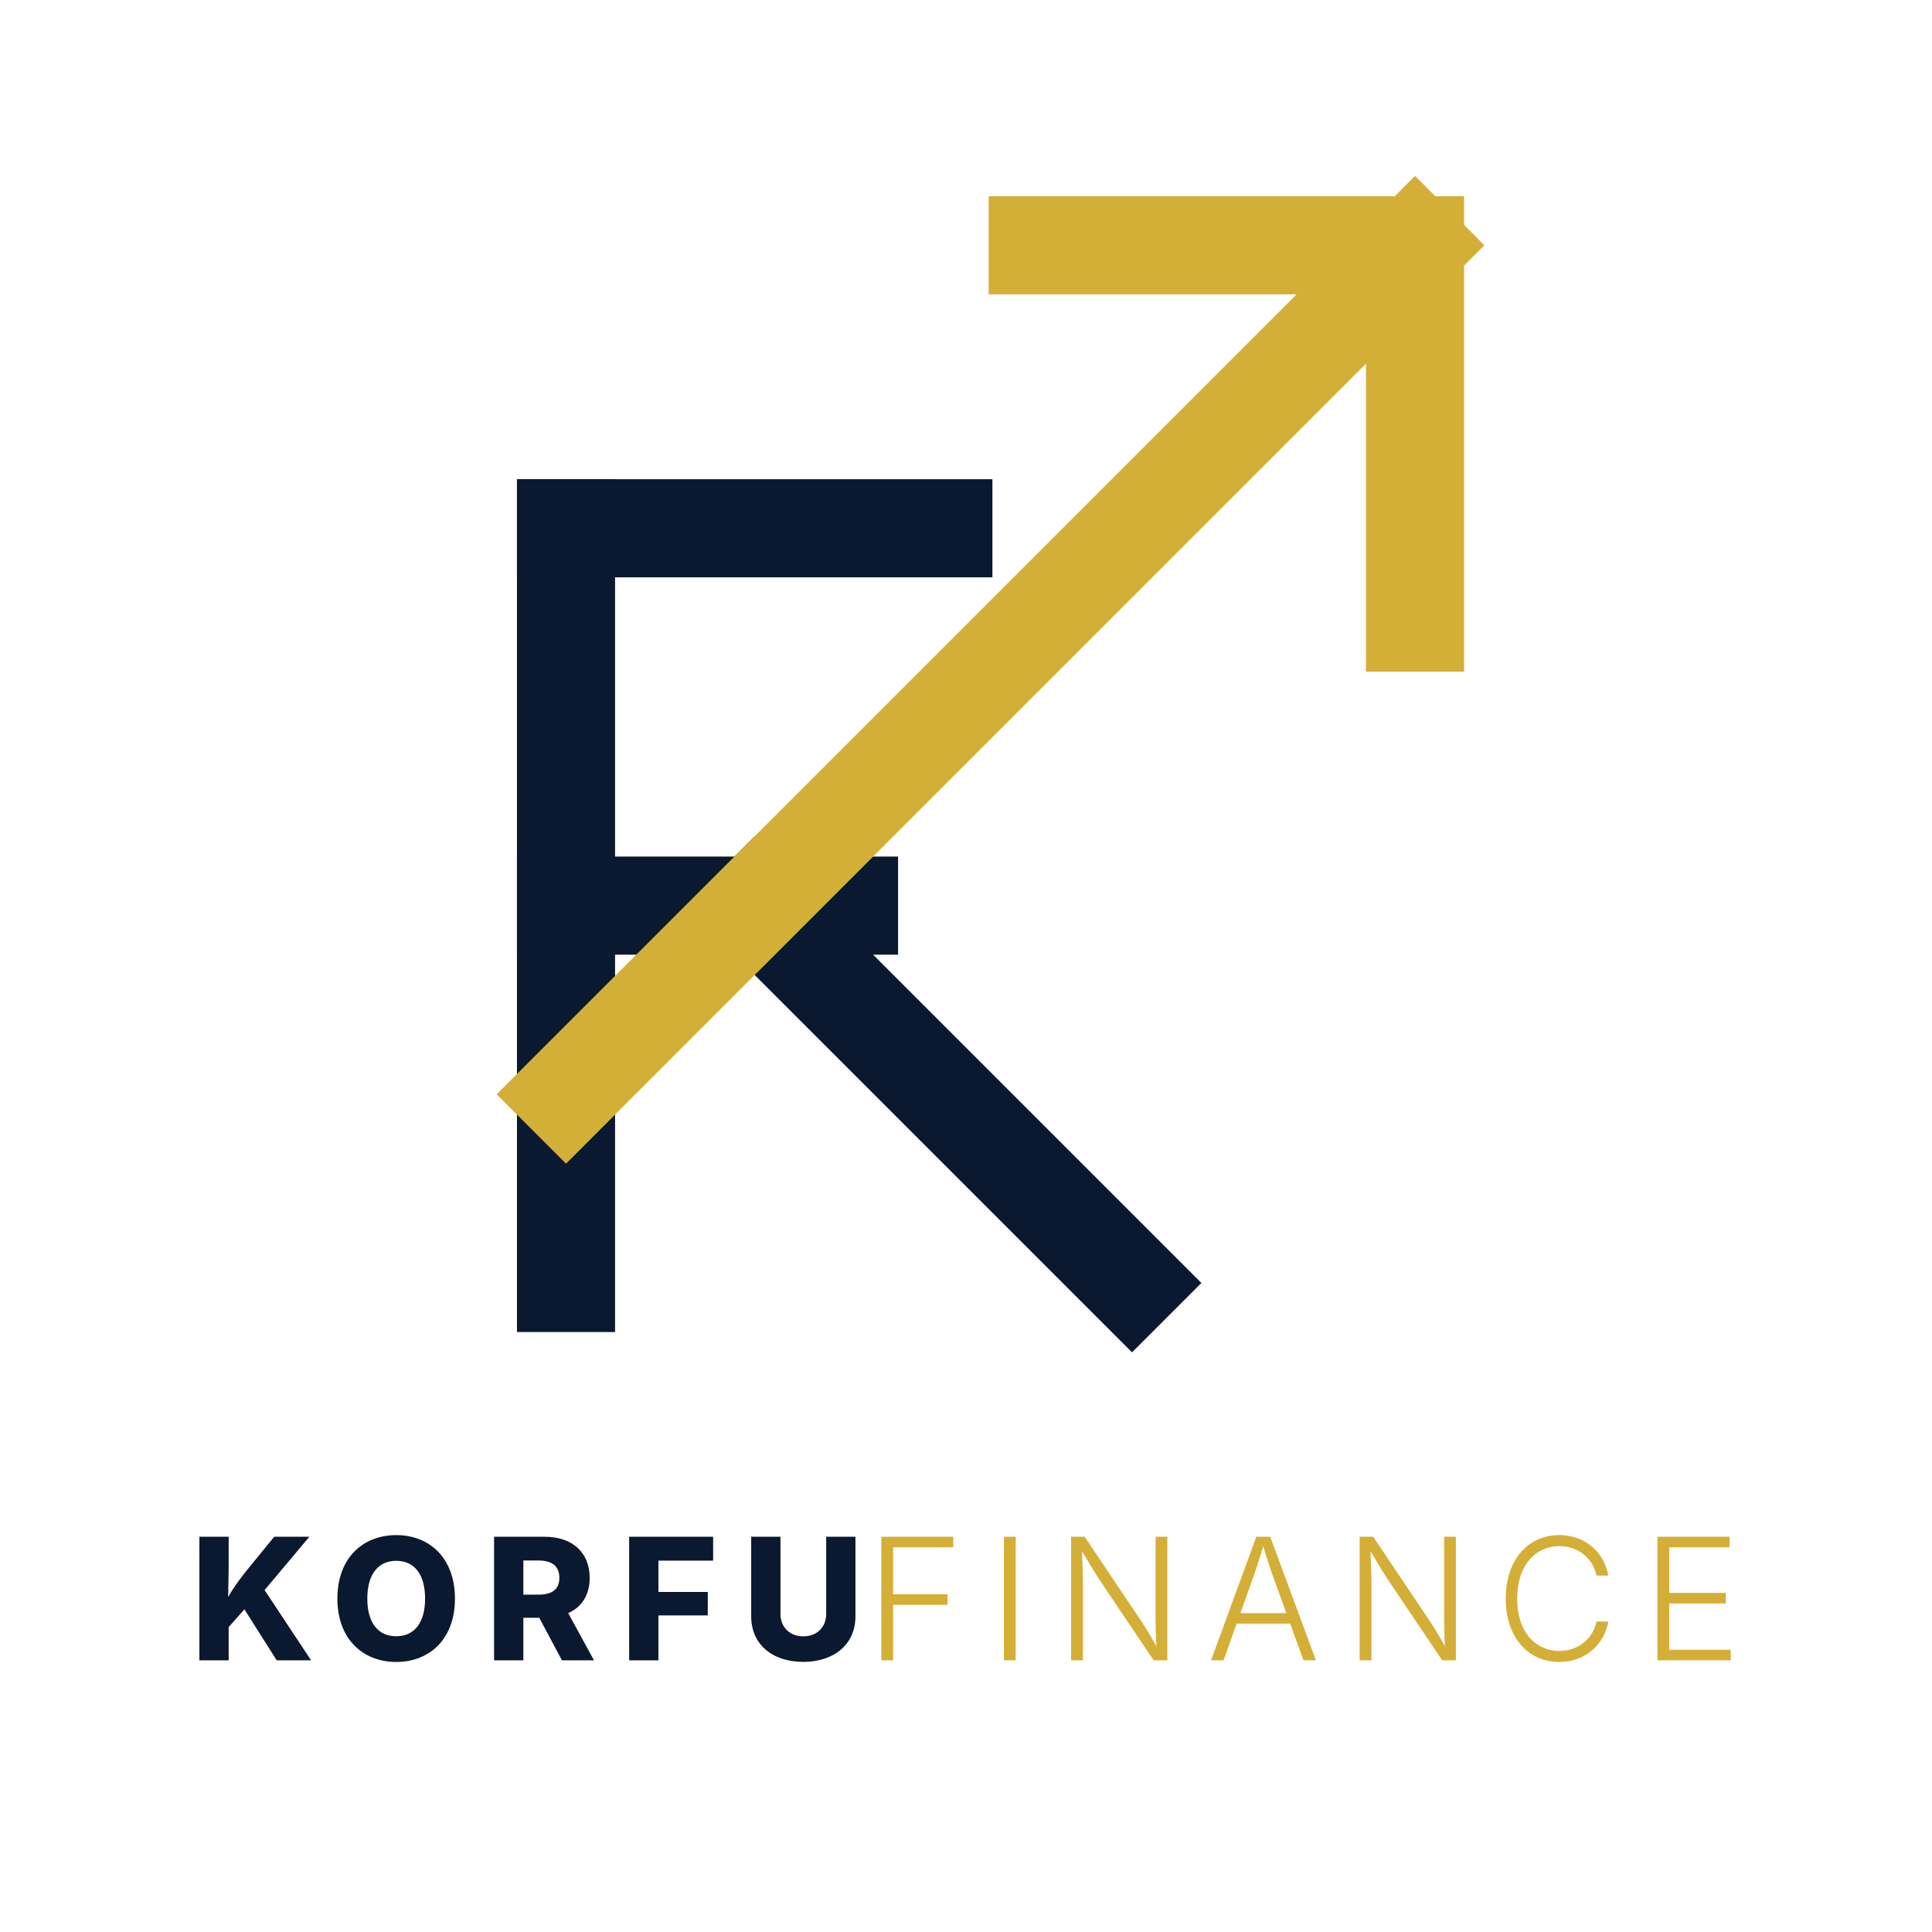
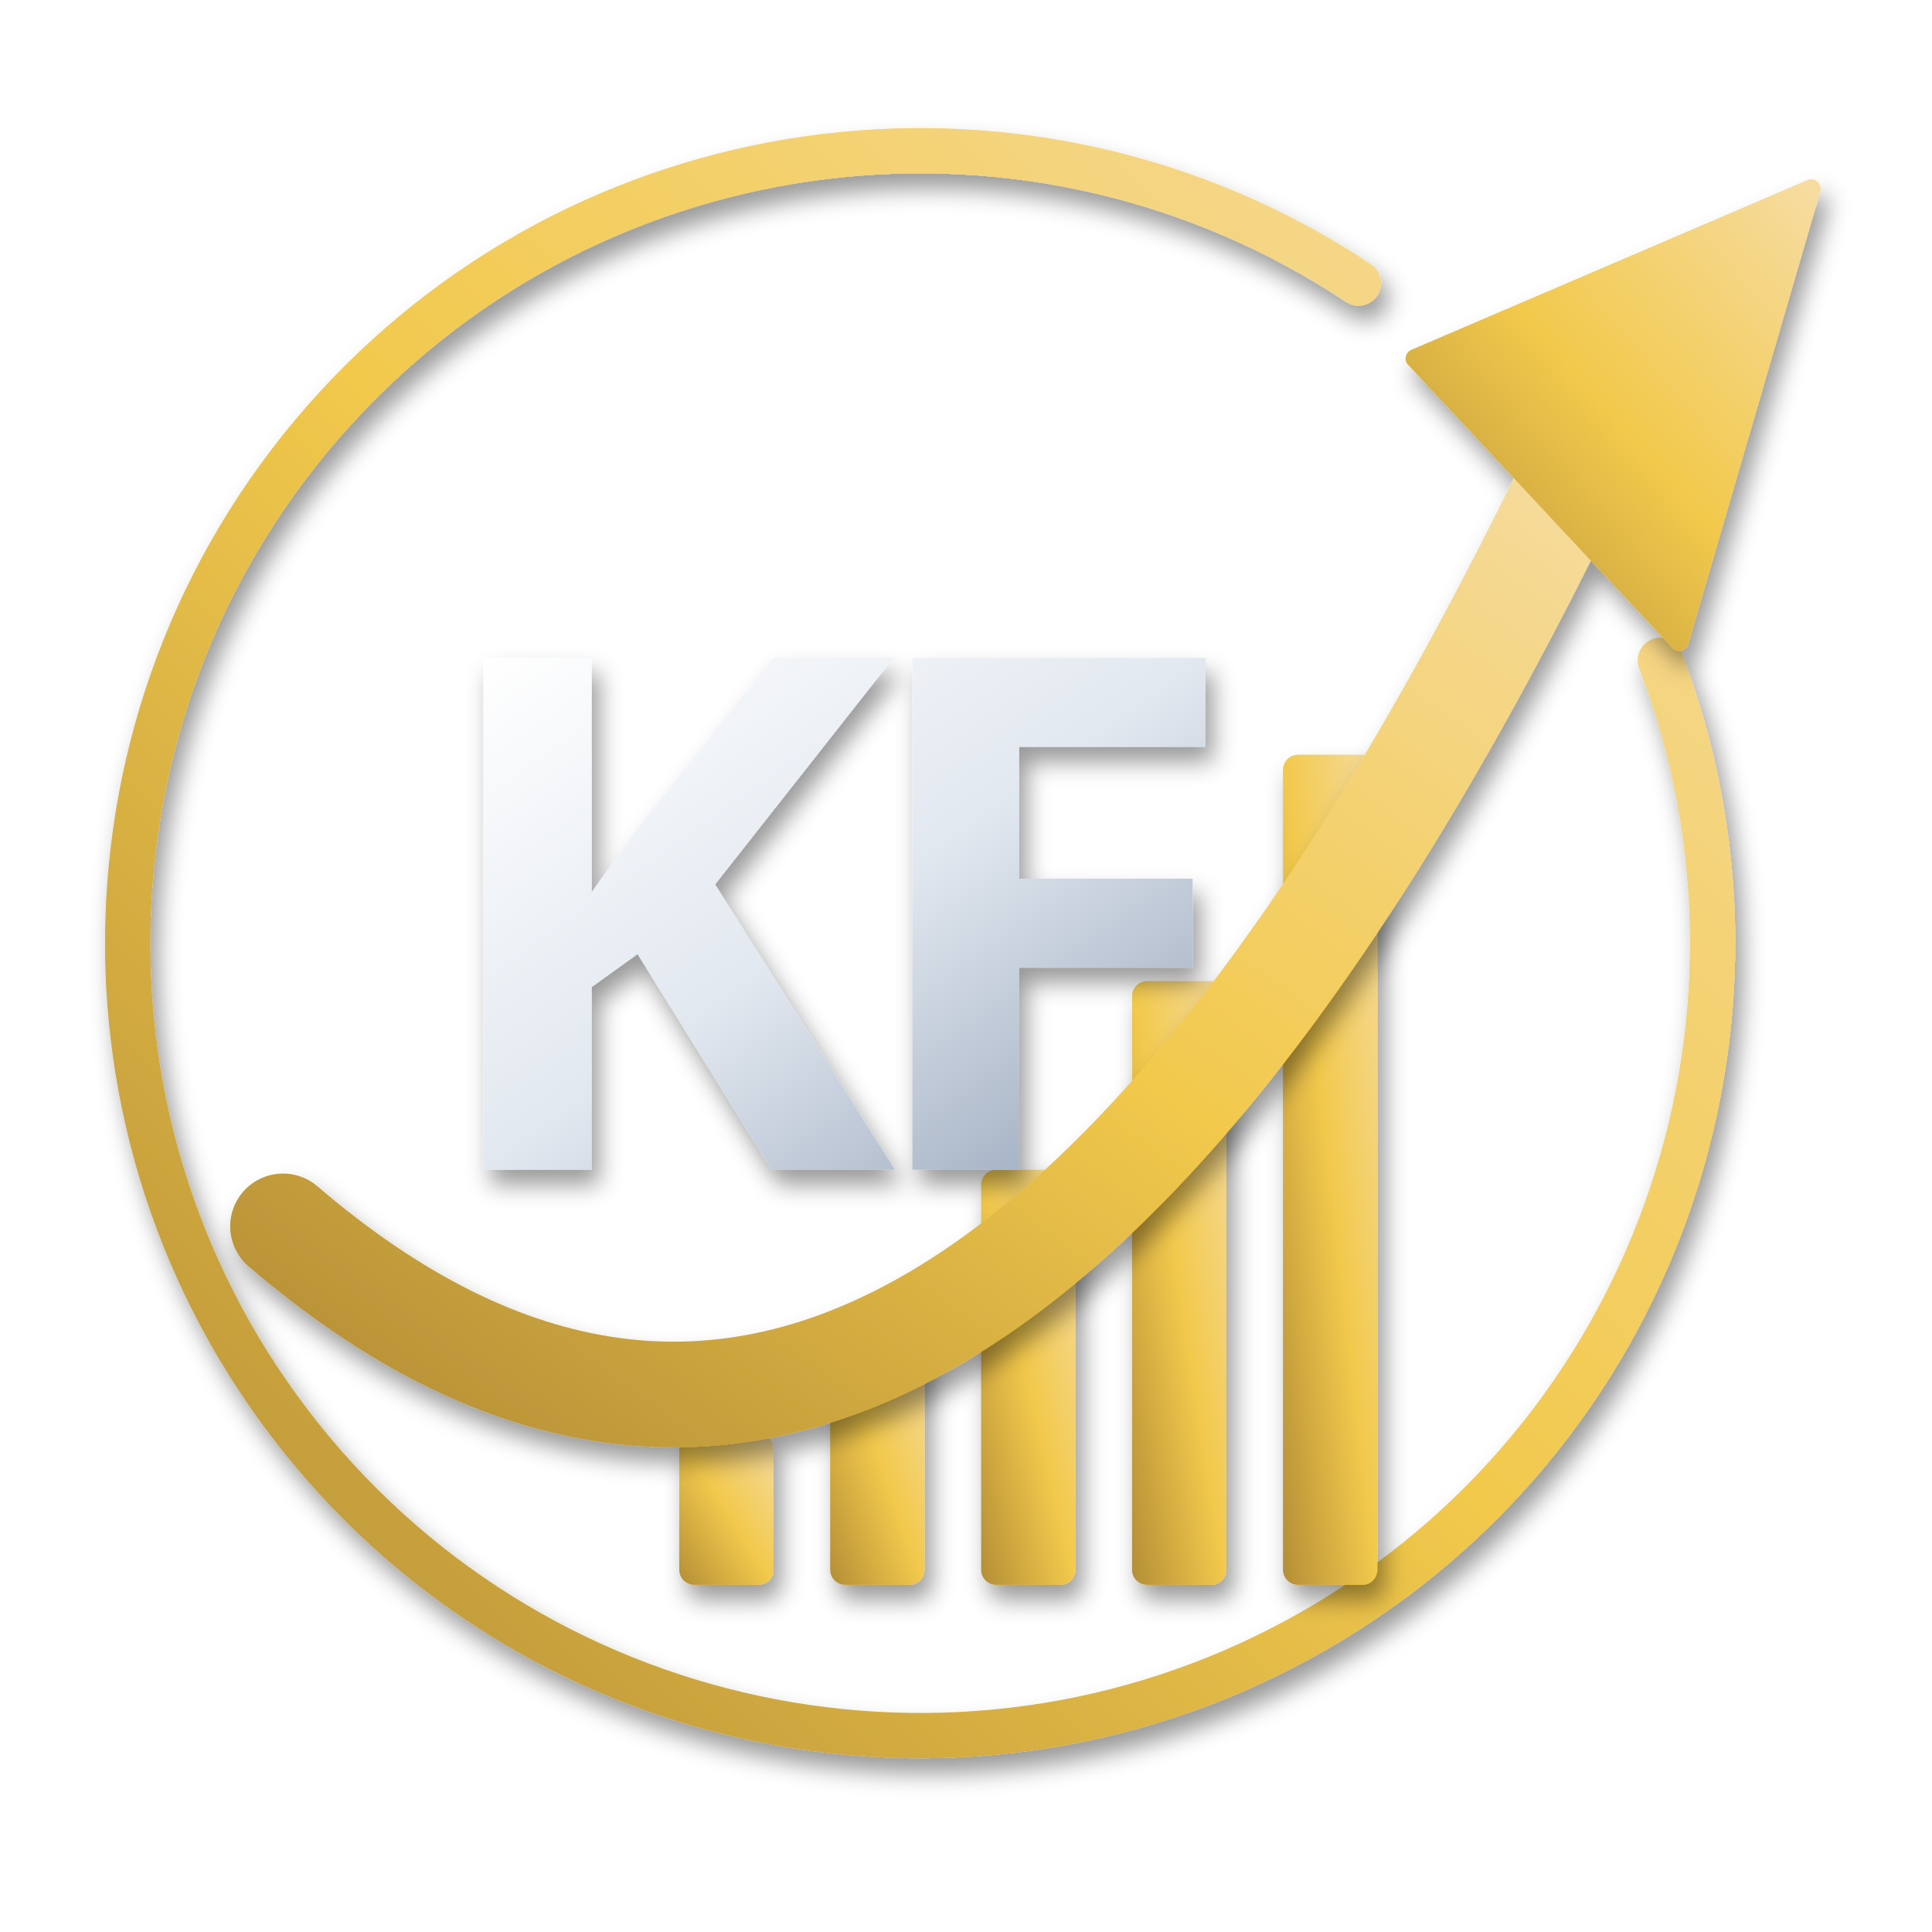
<svg xmlns="http://www.w3.org/2000/svg" width="1024" height="1024" viewBox="0 0 1024 1024">
-   <g transform="translate(0, -20)">
-     <g stroke="#0A192F" stroke-width="52" stroke-linecap="square" stroke-linejoin="miter" fill="none">
-       <path d="M 300,300 L 300,700" />
-       <path d="M 300,300 L 500,300" />
-       <path d="M 300,500 L 450,500" />
-       <path d="M 400,500 L 600,700" />
+   <defs>
+     <linearGradient id="gold" x1="0%" y1="100%" x2="100%" y2="0%">
+       <stop offset="0%" stop-color="#B48E36" />
+       <stop offset="50%" stop-color="#F2C94C" />
+       <stop offset="100%" stop-color="#F6DCA0" />
+     </linearGradient>
+     <linearGradient id="silver" x1="0%" y1="0%" x2="100%" y2="100%">
+       <stop offset="0%" stop-color="#FFFFFF" />
+       <stop offset="50%" stop-color="#E2E8F0" />
+       <stop offset="100%" stop-color="#94A3B8" />
+     </linearGradient>
+     <filter id="glow" x="-10%" y="-10%" width="120%" height="120%">
+       <feDropShadow dx="4" dy="8" stdDeviation="6" flood-color="#000000" flood-opacity="0.4" />
+     </filter>
+   </defs>
+   <g transform="translate(0, 0)">
+     <path d="M 880,350 A 420 420 0 1 1 720,150" stroke="url(#gold)" stroke-width="24" fill="none" stroke-linecap="round" filter="url(#glow)" />
+     <g filter="url(#glow)">
+       <rect x="360" y="760" width="50" height="80" fill="url(#gold)" rx="8" />
+       <rect x="440" y="700" width="50" height="140" fill="url(#gold)" rx="8" />
+       <rect x="520" y="620" width="50" height="220" fill="url(#gold)" rx="8" />
+       <rect x="600" y="520" width="50" height="320" fill="url(#gold)" rx="8" />
+       <rect x="680" y="400" width="50" height="440" fill="url(#gold)" rx="8" />
    </g>
-     <g stroke="#D4AF37" stroke-width="52" stroke-linecap="square" stroke-linejoin="miter" fill="none">
-       <path d="M 300,600 L 750,150" />
-       <path d="M 550,150 L 750,150 L 750,350" />
+     <text x="440" y="620" font-family="'Arial Black', 'Segoe UI Black', Impact, sans-serif" font-size="380" font-weight="900" fill="url(#silver)" letter-spacing="-25" text-anchor="middle" filter="url(#glow)">KF</text>
+     <g filter="url(#glow)">
+       <path d="M 150,650 Q 500,950 840,240" stroke="url(#gold)" stroke-width="56" fill="none" stroke-linecap="round" />
+       <polygon points="960,100 750,190 890,340" fill="url(#gold)" stroke="url(#gold)" stroke-width="10" stroke-linejoin="round" />
    </g>
-     <text x="512" y="900" font-family="'Inter', 'Helvetica Neue', Helvetica, Arial, sans-serif" font-size="90" font-weight="800" letter-spacing="12" fill="#0A192F" text-anchor="middle">KORFU<tspan fill="#D4AF37" font-weight="300">FINANCE</tspan>
-     </text>
  </g>
</svg>
